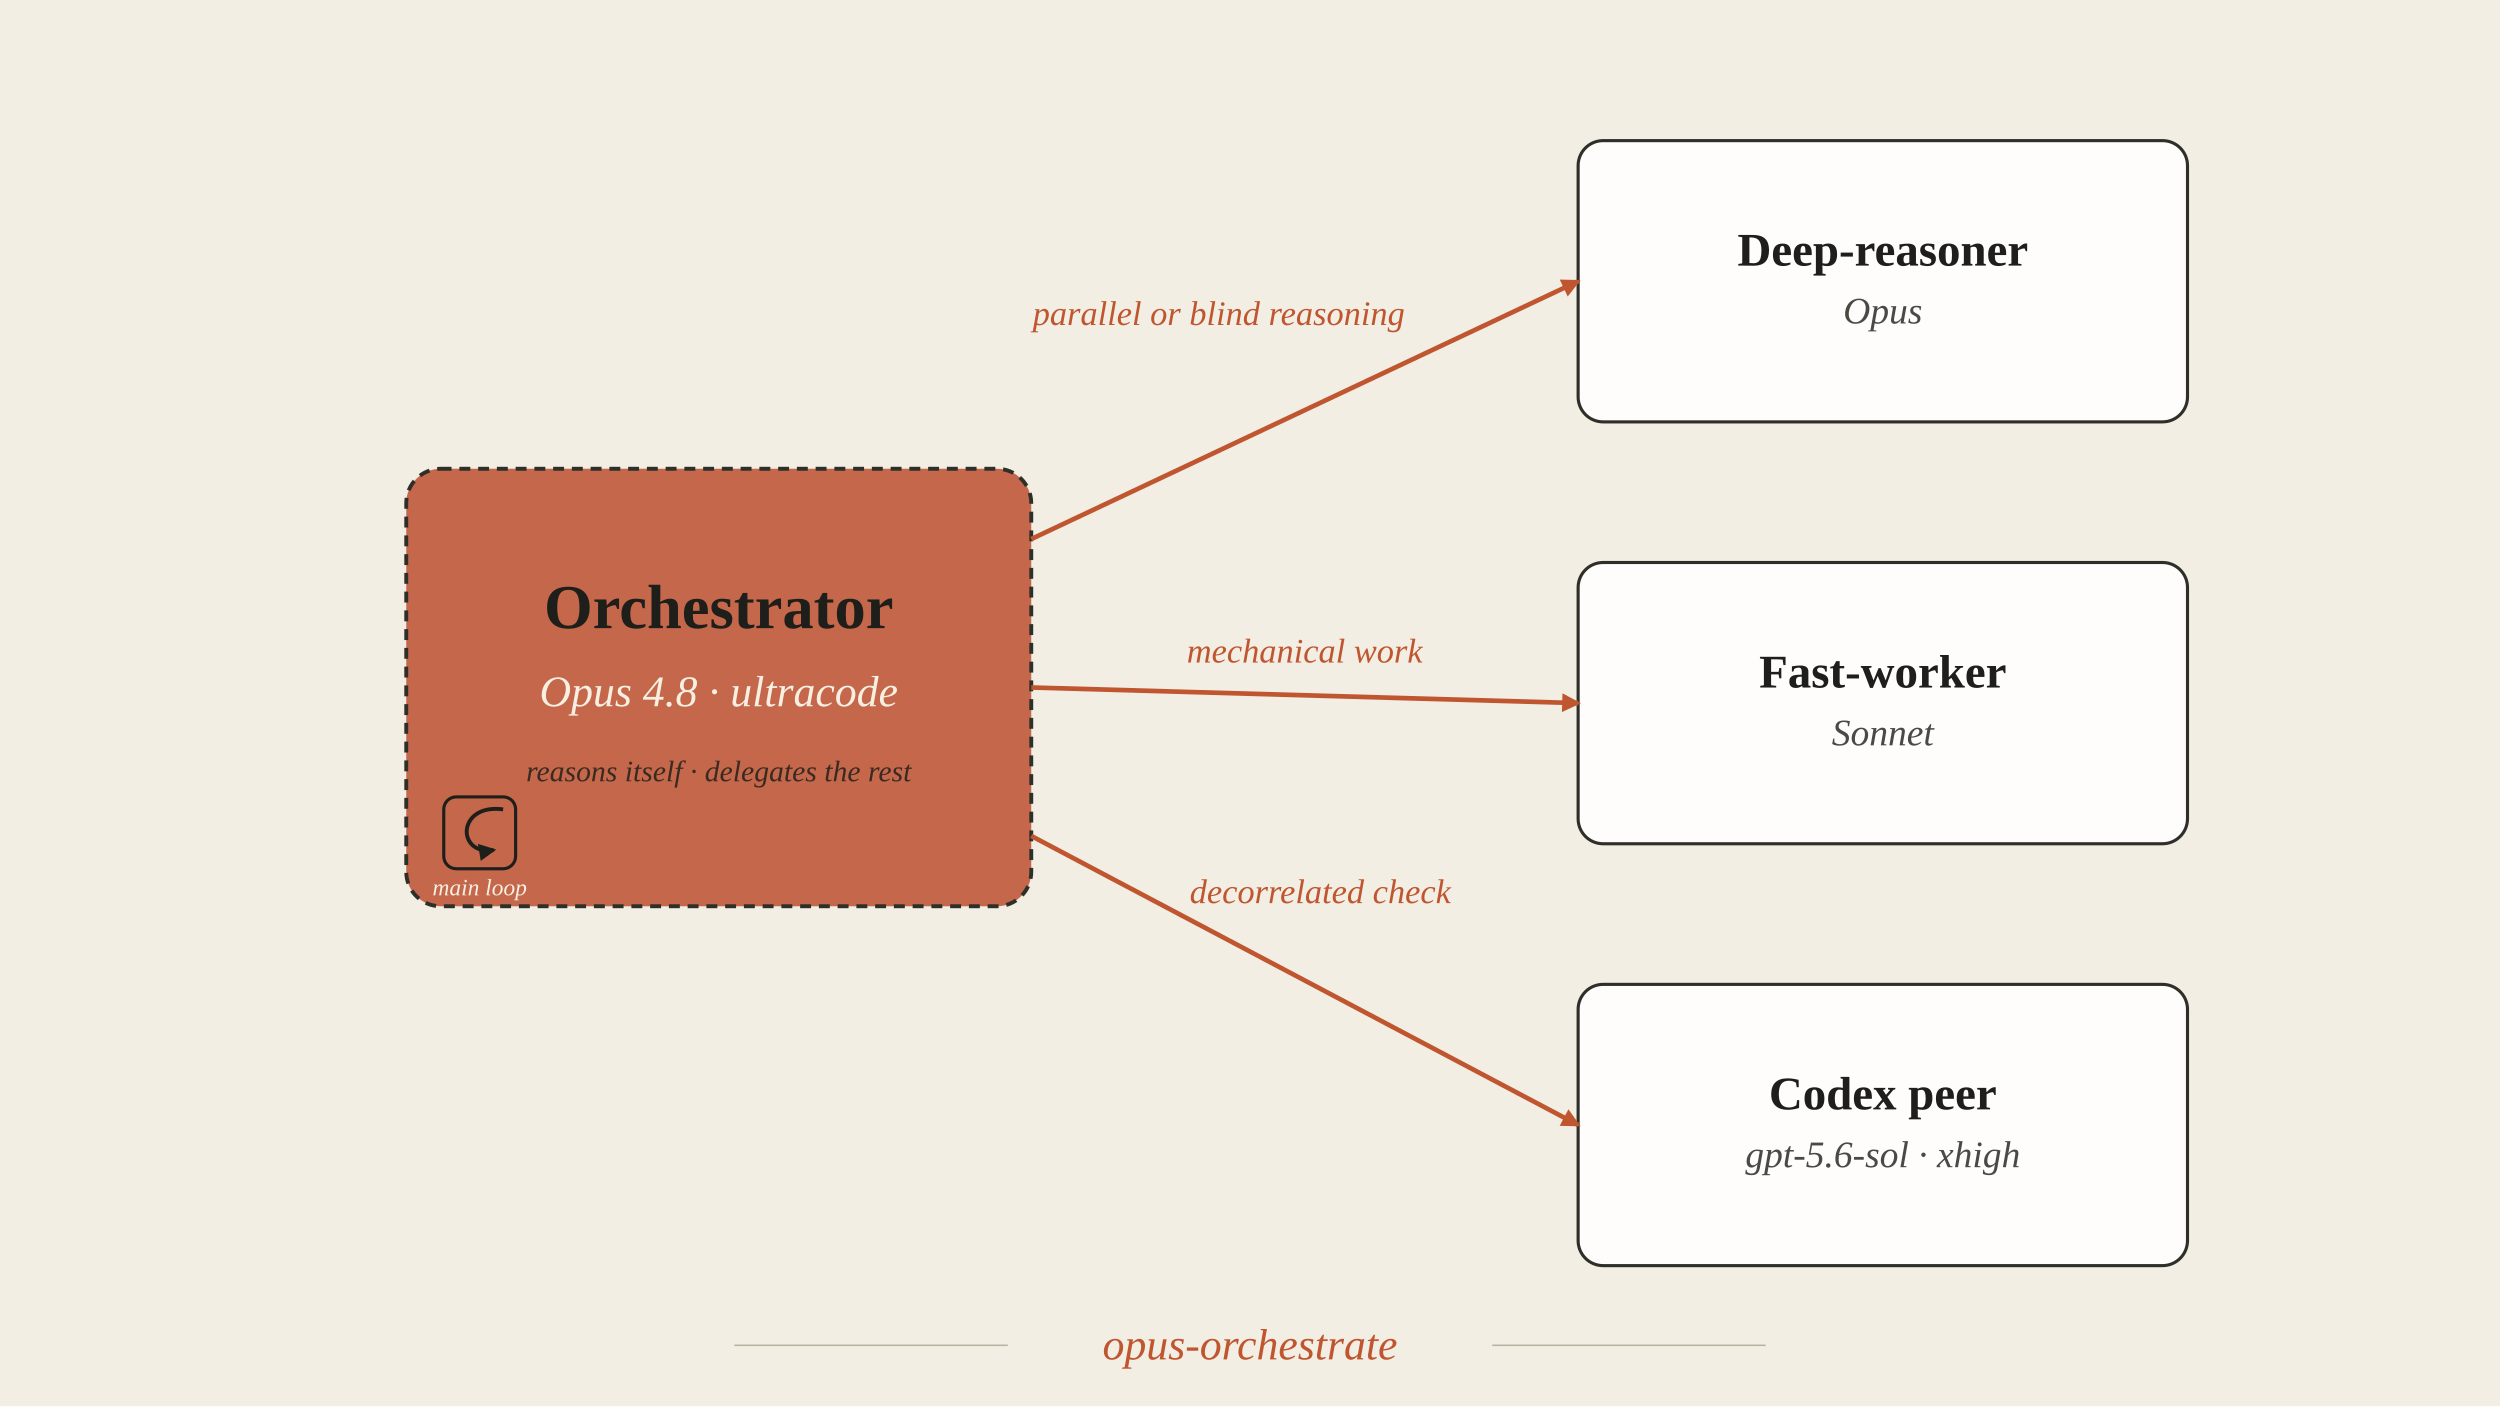
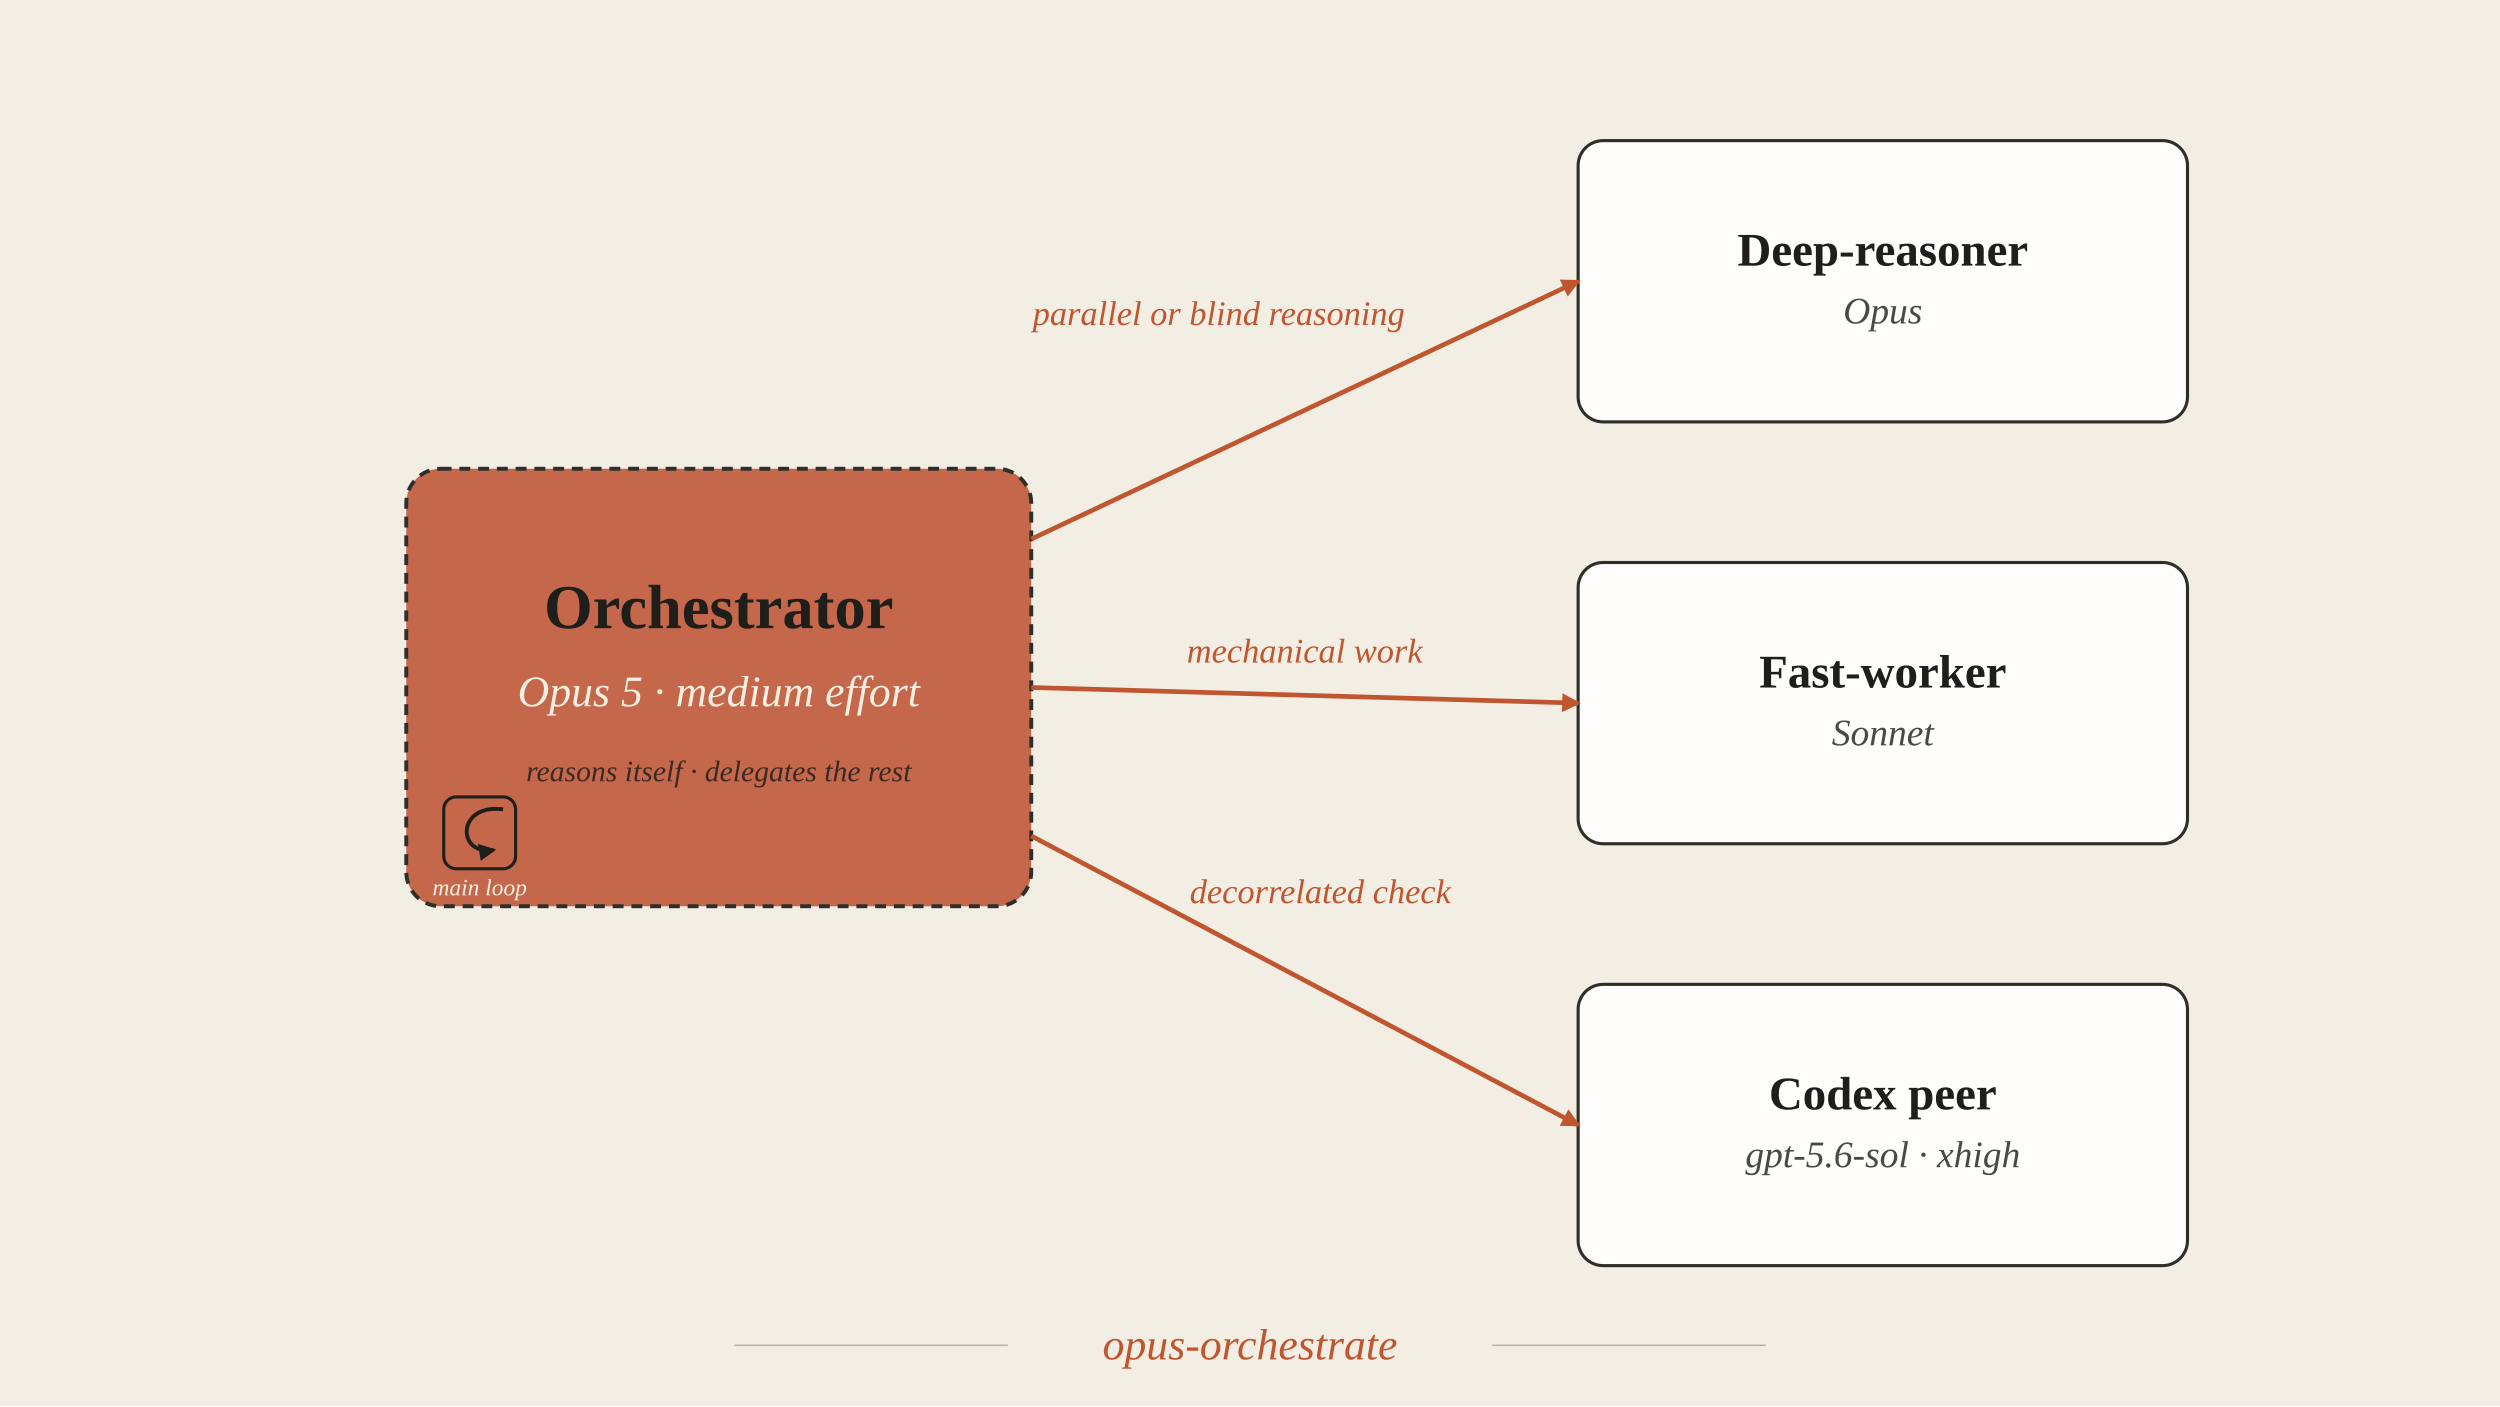
<svg xmlns="http://www.w3.org/2000/svg" viewBox="0 0 1600 900" width="1600" height="900" role="img">
  <defs>
    <marker id="ah-o" viewBox="0 0 10 10" refX="8.5" refY="5" markerWidth="12" markerHeight="12" orient="auto" markerUnits="userSpaceOnUse">
      <path d="M0,0 L10,5 L0,10 z" fill="#C0562F" />
    </marker>
    <marker id="ah-k" viewBox="0 0 10 10" refX="8.5" refY="5" markerWidth="11" markerHeight="11" orient="auto" markerUnits="userSpaceOnUse">
      <path d="M0,0 L10,5 L0,10 z" fill="#1E1E1B" />
    </marker>
  </defs>
  <rect x="0" y="0" width="1600" height="900" fill="#F2EEE4" />
  <rect x="260" y="300" width="400" height="280" rx="22" ry="22" fill="#C4674A" stroke="#2F2F2A" stroke-width="2.5" stroke-dasharray="7 5" />
  <text x="460" y="402" font-family="Georgia, 'Times New Roman', serif" font-size="40" fill="#1E1E1B" font-weight="bold" text-anchor="middle">Orchestrator</text>
-   <text x="460" y="452" font-family="Georgia, 'Times New Roman', serif" font-size="28" fill="#F7EFE2" font-style="italic" text-anchor="middle">Opus 4.8 · ultracode</text>
+   <text x="460" y="452" font-family="Georgia, 'Times New Roman', serif" font-size="28" fill="#F7EFE2" font-style="italic" text-anchor="middle">Opus 5 · medium effort</text>
  <text x="460" y="500" font-family="Georgia, 'Times New Roman', serif" font-size="19" fill="#3B2A22" font-style="italic" text-anchor="middle">reasons itself · delegates the rest</text>
  <rect x="284" y="510" width="46" height="46" rx="8" ry="8" fill="none" stroke="#1E1E1B" stroke-width="2" />
  <path d="M 322 518 C 292 514, 292 548, 316 544" fill="none" stroke="#1E1E1B" stroke-width="2.5" marker-end="url(#ah-k)" />
  <text x="307" y="573" font-family="Georgia, 'Times New Roman', serif" font-size="15" fill="#F7EFE2" font-style="italic" text-anchor="middle">main loop</text>
  <rect x="1010" y="90" width="390" height="180" rx="16" ry="16" fill="#FEFDFB" stroke="#2F2F2A" stroke-width="2" />
  <text x="1205" y="170" font-family="Georgia, 'Times New Roman', serif" font-size="30" fill="#1E1E1B" font-weight="bold" text-anchor="middle">Deep-reasoner</text>
  <text x="1205" y="207" font-family="Georgia, 'Times New Roman', serif" font-size="24" fill="#4A4A45" font-style="italic" text-anchor="middle">Opus</text>
  <rect x="1010" y="360" width="390" height="180" rx="16" ry="16" fill="#FEFDFB" stroke="#2F2F2A" stroke-width="2" />
  <text x="1205" y="440" font-family="Georgia, 'Times New Roman', serif" font-size="30" fill="#1E1E1B" font-weight="bold" text-anchor="middle">Fast-worker</text>
  <text x="1205" y="477" font-family="Georgia, 'Times New Roman', serif" font-size="24" fill="#4A4A45" font-style="italic" text-anchor="middle">Sonnet</text>
  <rect x="1010" y="630" width="390" height="180" rx="16" ry="16" fill="#FEFDFB" stroke="#2F2F2A" stroke-width="2" />
  <text x="1205" y="710" font-family="Georgia, 'Times New Roman', serif" font-size="30" fill="#1E1E1B" font-weight="bold" text-anchor="middle">Codex peer</text>
  <text x="1205" y="747" font-family="Georgia, 'Times New Roman', serif" font-size="24" fill="#4A4A45" font-style="italic" text-anchor="middle">gpt-5.6-sol · xhigh</text>
  <line x1="660" y1="345" x2="1010" y2="180" stroke="#C0562F" stroke-width="3" marker-end="url(#ah-o)" />
  <line x1="660" y1="440" x2="1010" y2="450" stroke="#C0562F" stroke-width="3" marker-end="url(#ah-o)" />
  <line x1="660" y1="535" x2="1010" y2="720" stroke="#C0562F" stroke-width="3" marker-end="url(#ah-o)" />
  <text x="780" y="208" font-family="Georgia, 'Times New Roman', serif" font-size="22" fill="#C0562F" font-style="italic" text-anchor="middle">parallel or blind reasoning</text>
  <text x="835" y="424" font-family="Georgia, 'Times New Roman', serif" font-size="22" fill="#C0562F" font-style="italic" text-anchor="middle">mechanical work</text>
  <text x="845" y="578" font-family="Georgia, 'Times New Roman', serif" font-size="22" fill="#C0562F" font-style="italic" text-anchor="middle">decorrelated check</text>
  <line x1="470" y1="861" x2="645" y2="861" stroke="#B9B2A0" stroke-width="1" />
  <line x1="955" y1="861" x2="1130" y2="861" stroke="#B9B2A0" stroke-width="1" />
  <text x="800" y="870" font-family="Georgia, 'Times New Roman', serif" font-size="28" fill="#C0562F" font-style="italic" text-anchor="middle">opus-orchestrate</text>
</svg>
